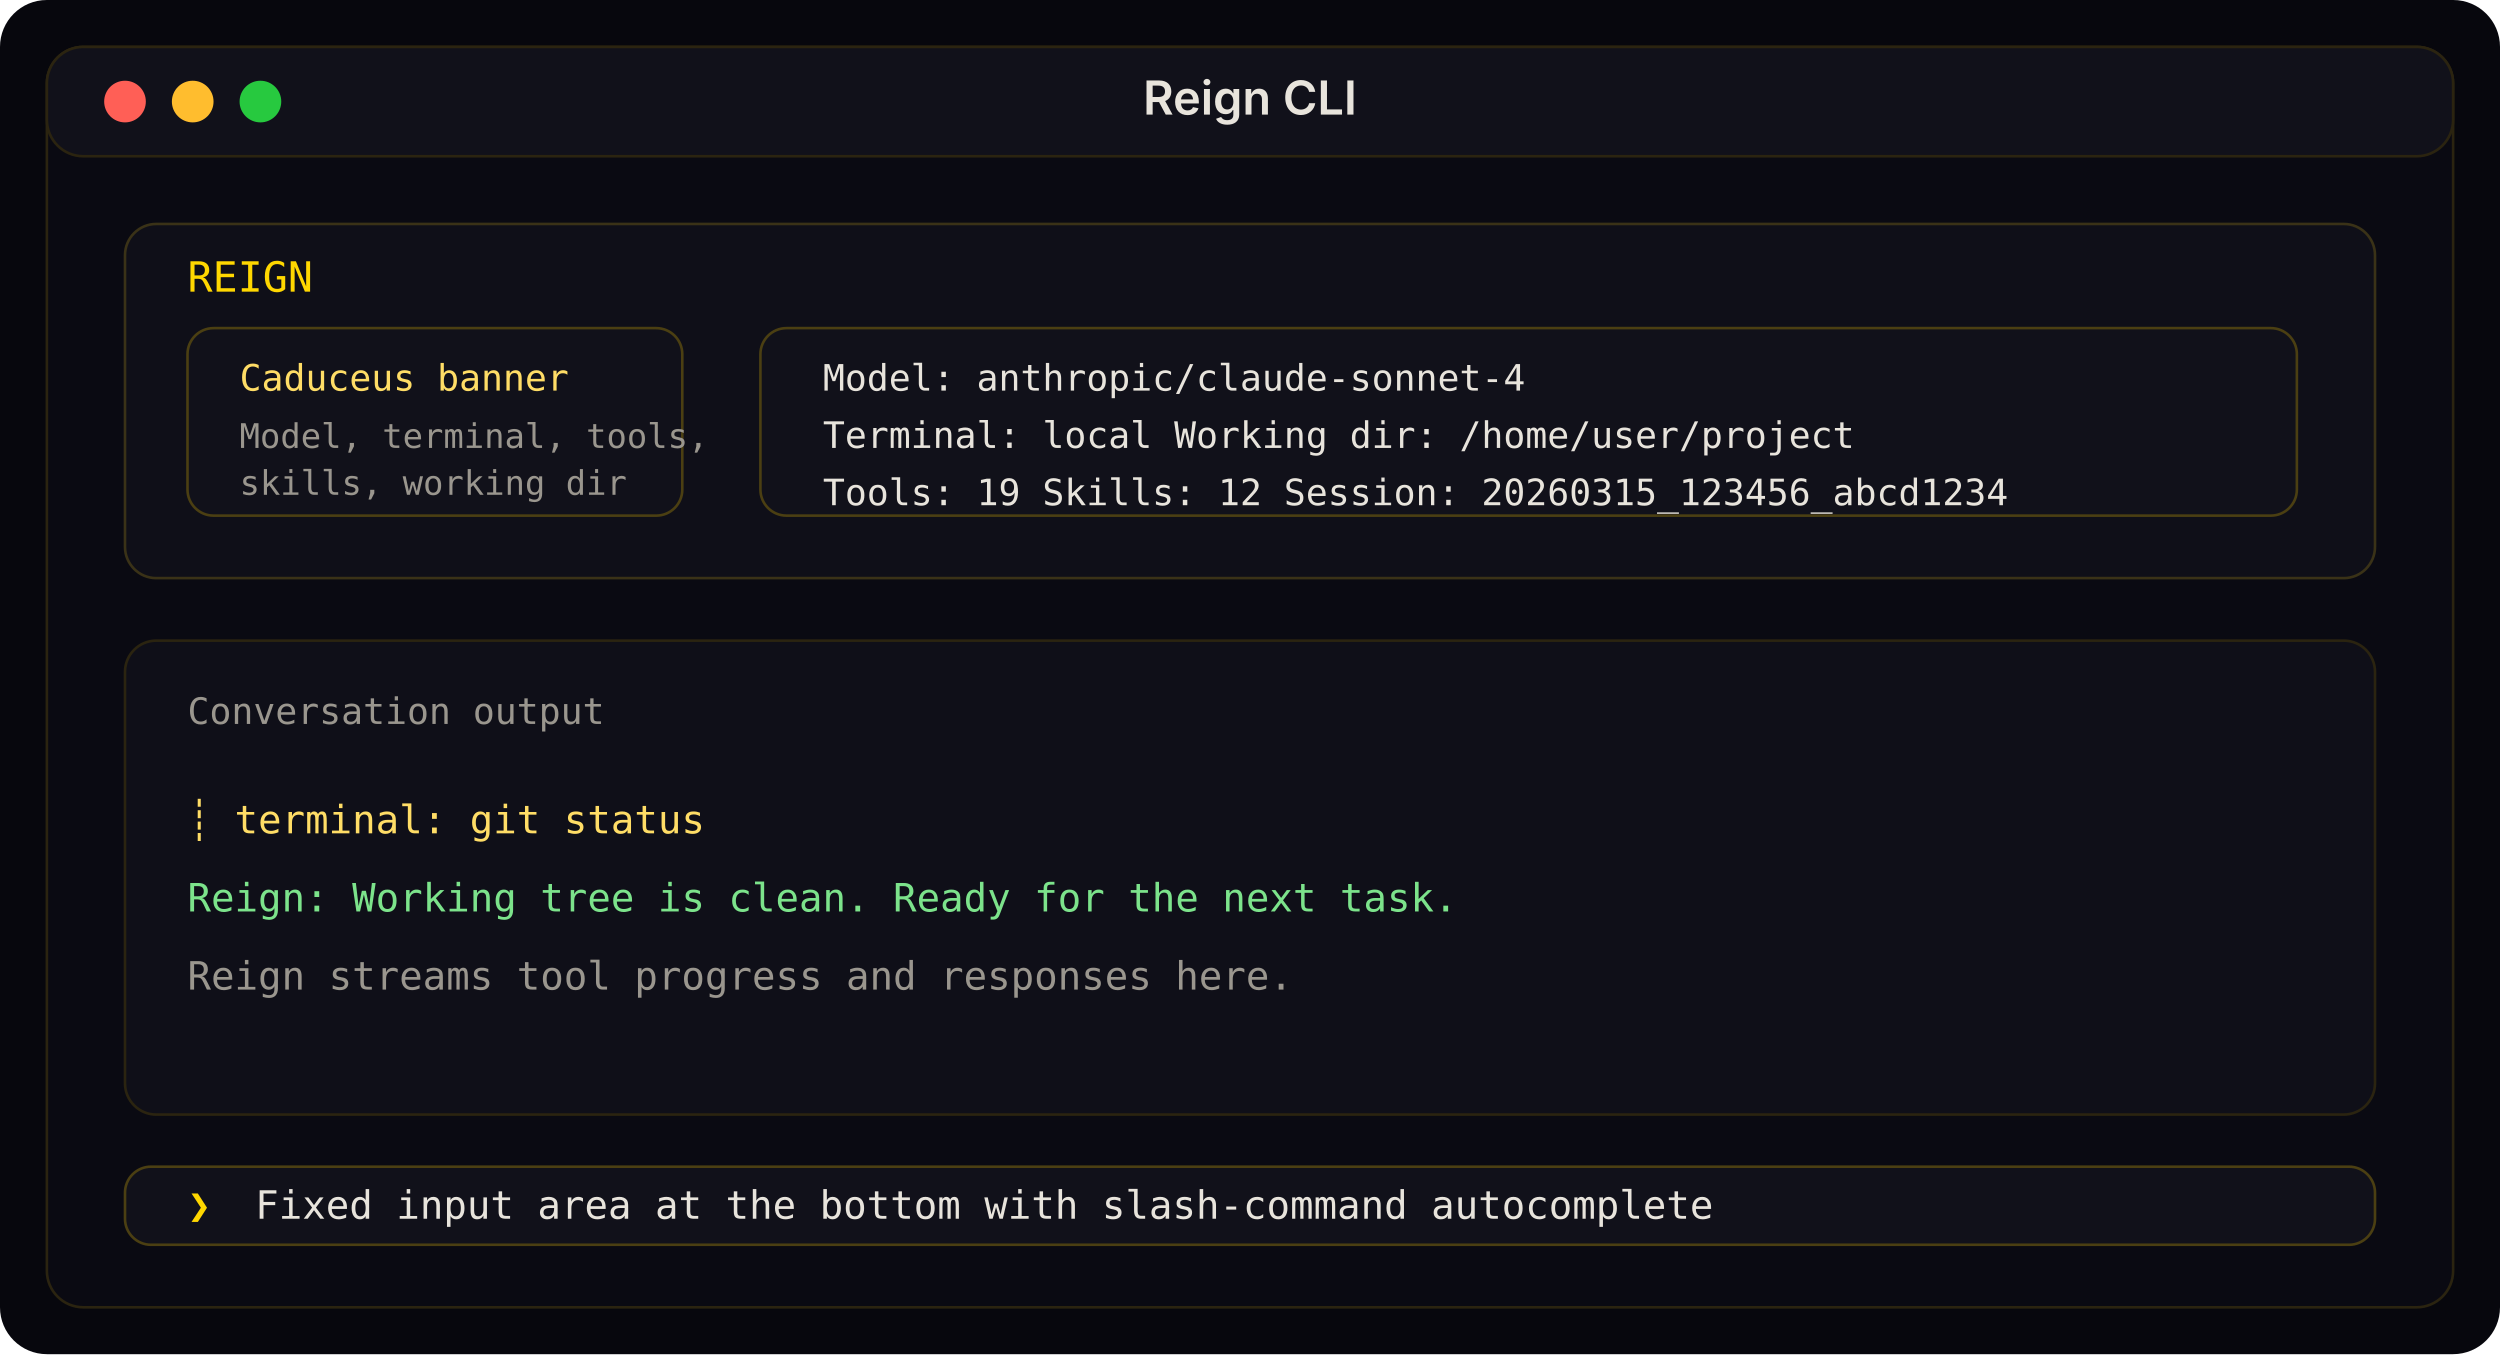
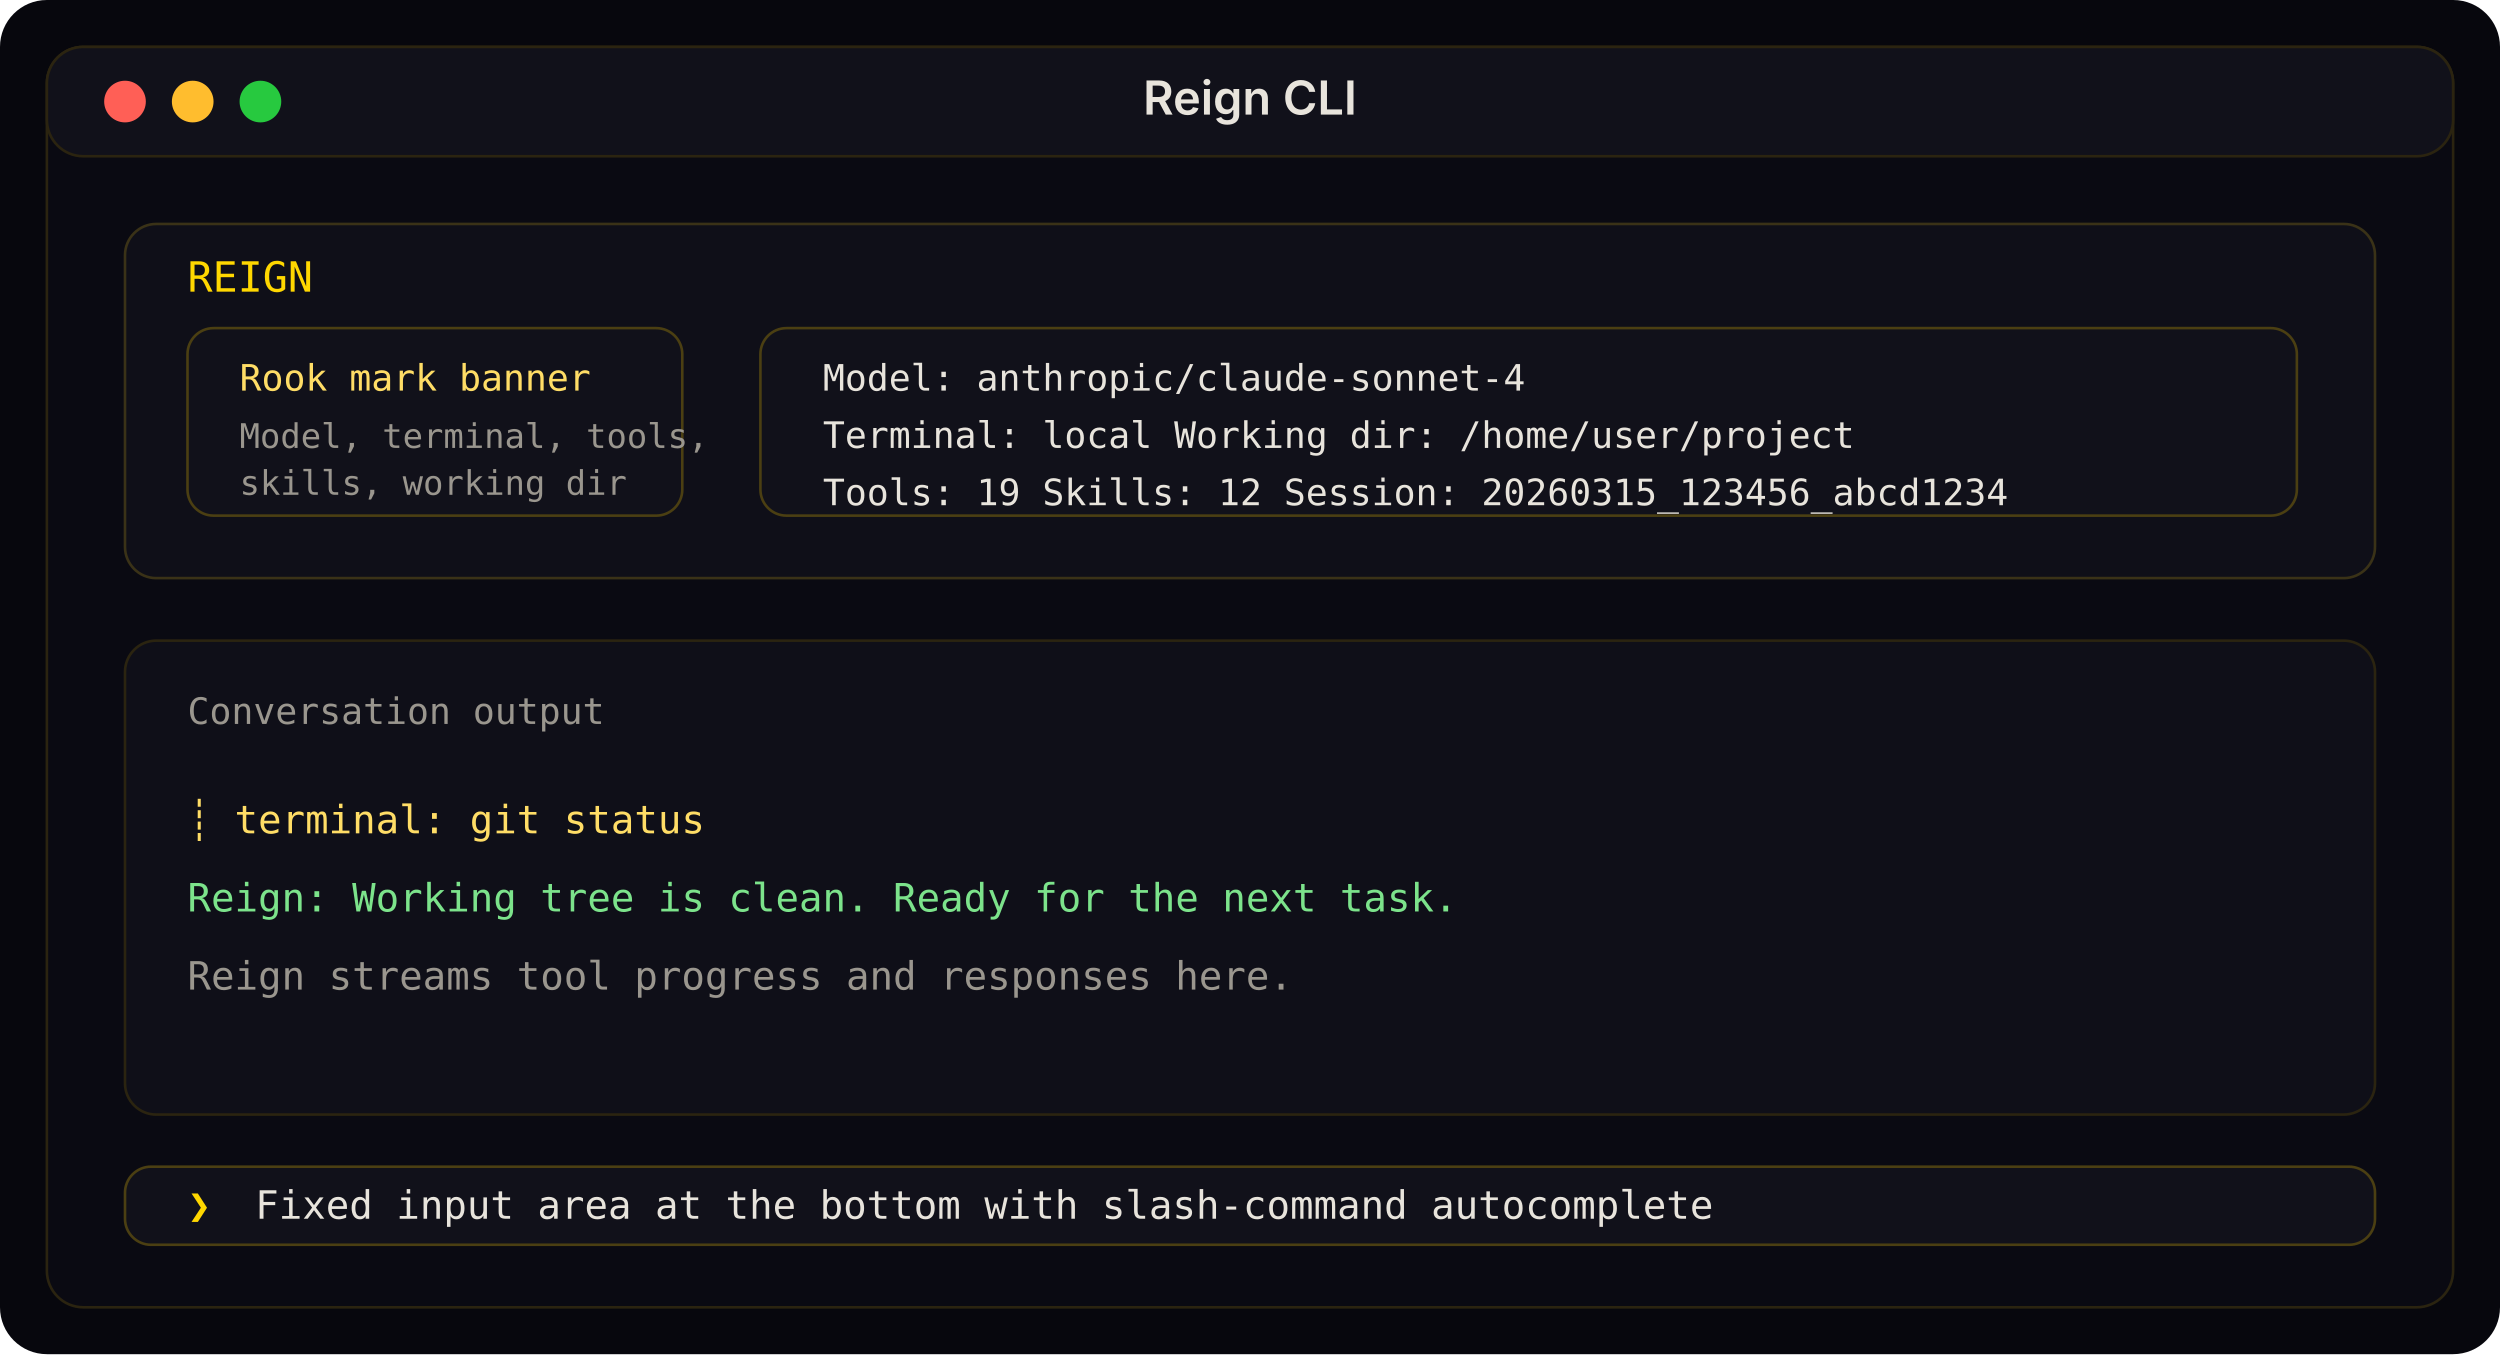
<svg xmlns="http://www.w3.org/2000/svg" width="960" height="520" viewBox="0 0 960 520" role="img" aria-labelledby="title desc">
  <rect width="960" height="520" rx="18" fill="#07070d" />
  <rect x="18" y="18" width="924" height="484" rx="14" fill="#0a0a12" stroke="#2b2410" />
  <rect x="18" y="18" width="924" height="42" rx="14" fill="#11111a" stroke="#2b2410" />
  <circle cx="48" cy="39" r="8" fill="#ff5f56" />
  <circle cx="74" cy="39" r="8" fill="#ffbd2e" />
  <circle cx="100" cy="39" r="8" fill="#27c93f" />
  <text x="480" y="44" text-anchor="middle" fill="#e8e4dc" font-family="Inter, sans-serif" font-size="18" font-weight="600">Reign CLI</text>
  <rect x="48" y="86" width="864" height="136" rx="12" fill="#0f0f18" stroke="#3a3217" />
  <text x="72" y="112" fill="#ffd700" font-family="JetBrains Mono, monospace" font-size="16">REIGN</text>
  <rect x="72" y="126" width="190" height="72" rx="10" fill="#11111a" stroke="#4b3f12" />
-   <text x="92" y="150" fill="#ffdd66" font-family="JetBrains Mono, monospace" font-size="14">Caduceus banner</text>
+   <text x="92" y="150" fill="#ffdd66" font-family="JetBrains Mono, monospace" font-size="14">Rook mark banner</text>
  <text x="92" y="172" fill="#9a968e" font-family="JetBrains Mono, monospace" font-size="13">Model, terminal, tools,</text>
  <text x="92" y="190" fill="#9a968e" font-family="JetBrains Mono, monospace" font-size="13">skills, working dir</text>
  <rect x="292" y="126" width="590" height="72" rx="10" fill="#11111a" stroke="#4b3f12" />
  <text x="316" y="150" fill="#e8e4dc" font-family="JetBrains Mono, monospace" font-size="14">Model: anthropic/claude-sonnet-4</text>
  <text x="316" y="172" fill="#e8e4dc" font-family="JetBrains Mono, monospace" font-size="14">Terminal: local   Working dir: /home/user/project</text>
  <text x="316" y="194" fill="#e8e4dc" font-family="JetBrains Mono, monospace" font-size="14">Tools: 19   Skills: 12   Session: 20260315_123456_abcd1234</text>
  <rect x="48" y="246" width="864" height="182" rx="12" fill="#0f0f18" stroke="#2b2410" />
  <text x="72" y="278" fill="#9a968e" font-family="JetBrains Mono, monospace" font-size="14">Conversation output</text>
  <text x="72" y="320" fill="#ffdd66" font-family="JetBrains Mono, monospace" font-size="15">┊ terminal: git status</text>
  <text x="72" y="350" fill="#7ce38b" font-family="JetBrains Mono, monospace" font-size="15">Reign: Working tree is clean. Ready for the next task.</text>
  <text x="72" y="380" fill="#9a968e" font-family="JetBrains Mono, monospace" font-size="15">Reign streams tool progress and responses here.</text>
  <rect x="48" y="448" width="864" height="30" rx="10" fill="#11111a" stroke="#4b3f12" />
  <text x="72" y="468" fill="#ffd700" font-family="JetBrains Mono, monospace" font-size="15">❯</text>
  <text x="98" y="468" fill="#e8e4dc" font-family="JetBrains Mono, monospace" font-size="15">Fixed input area at the bottom with slash-command autocomplete</text>
</svg>
